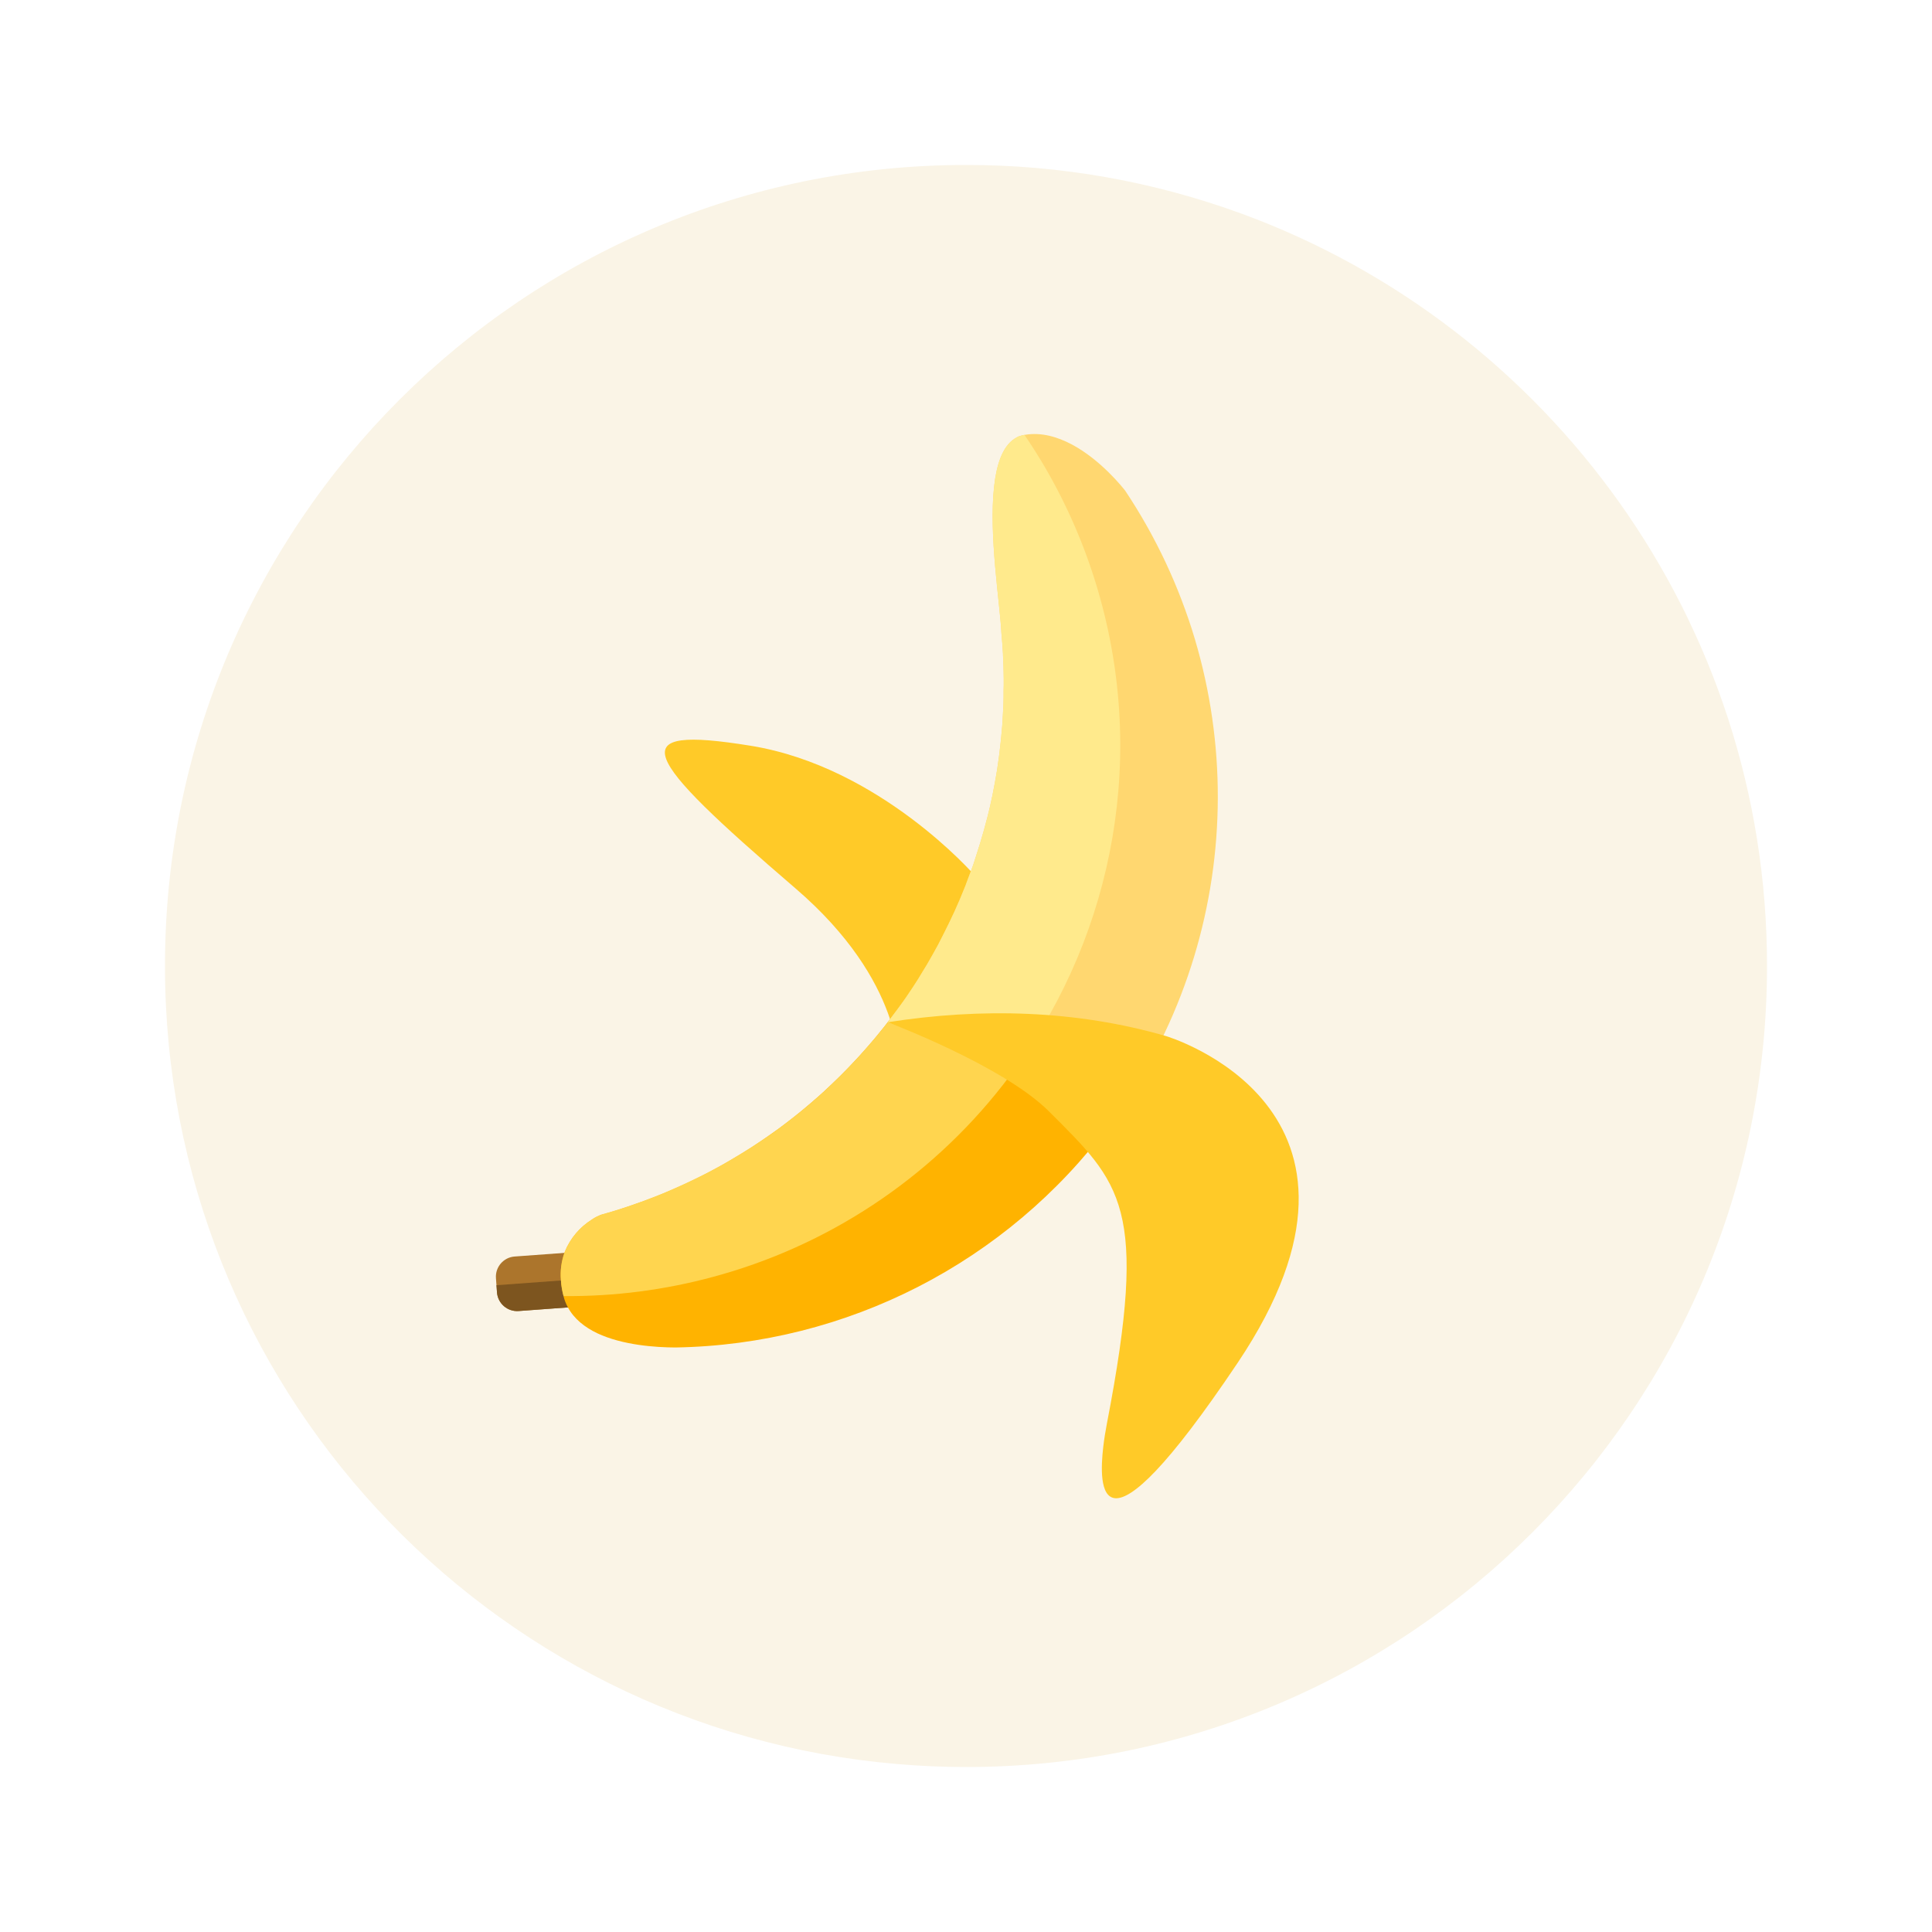
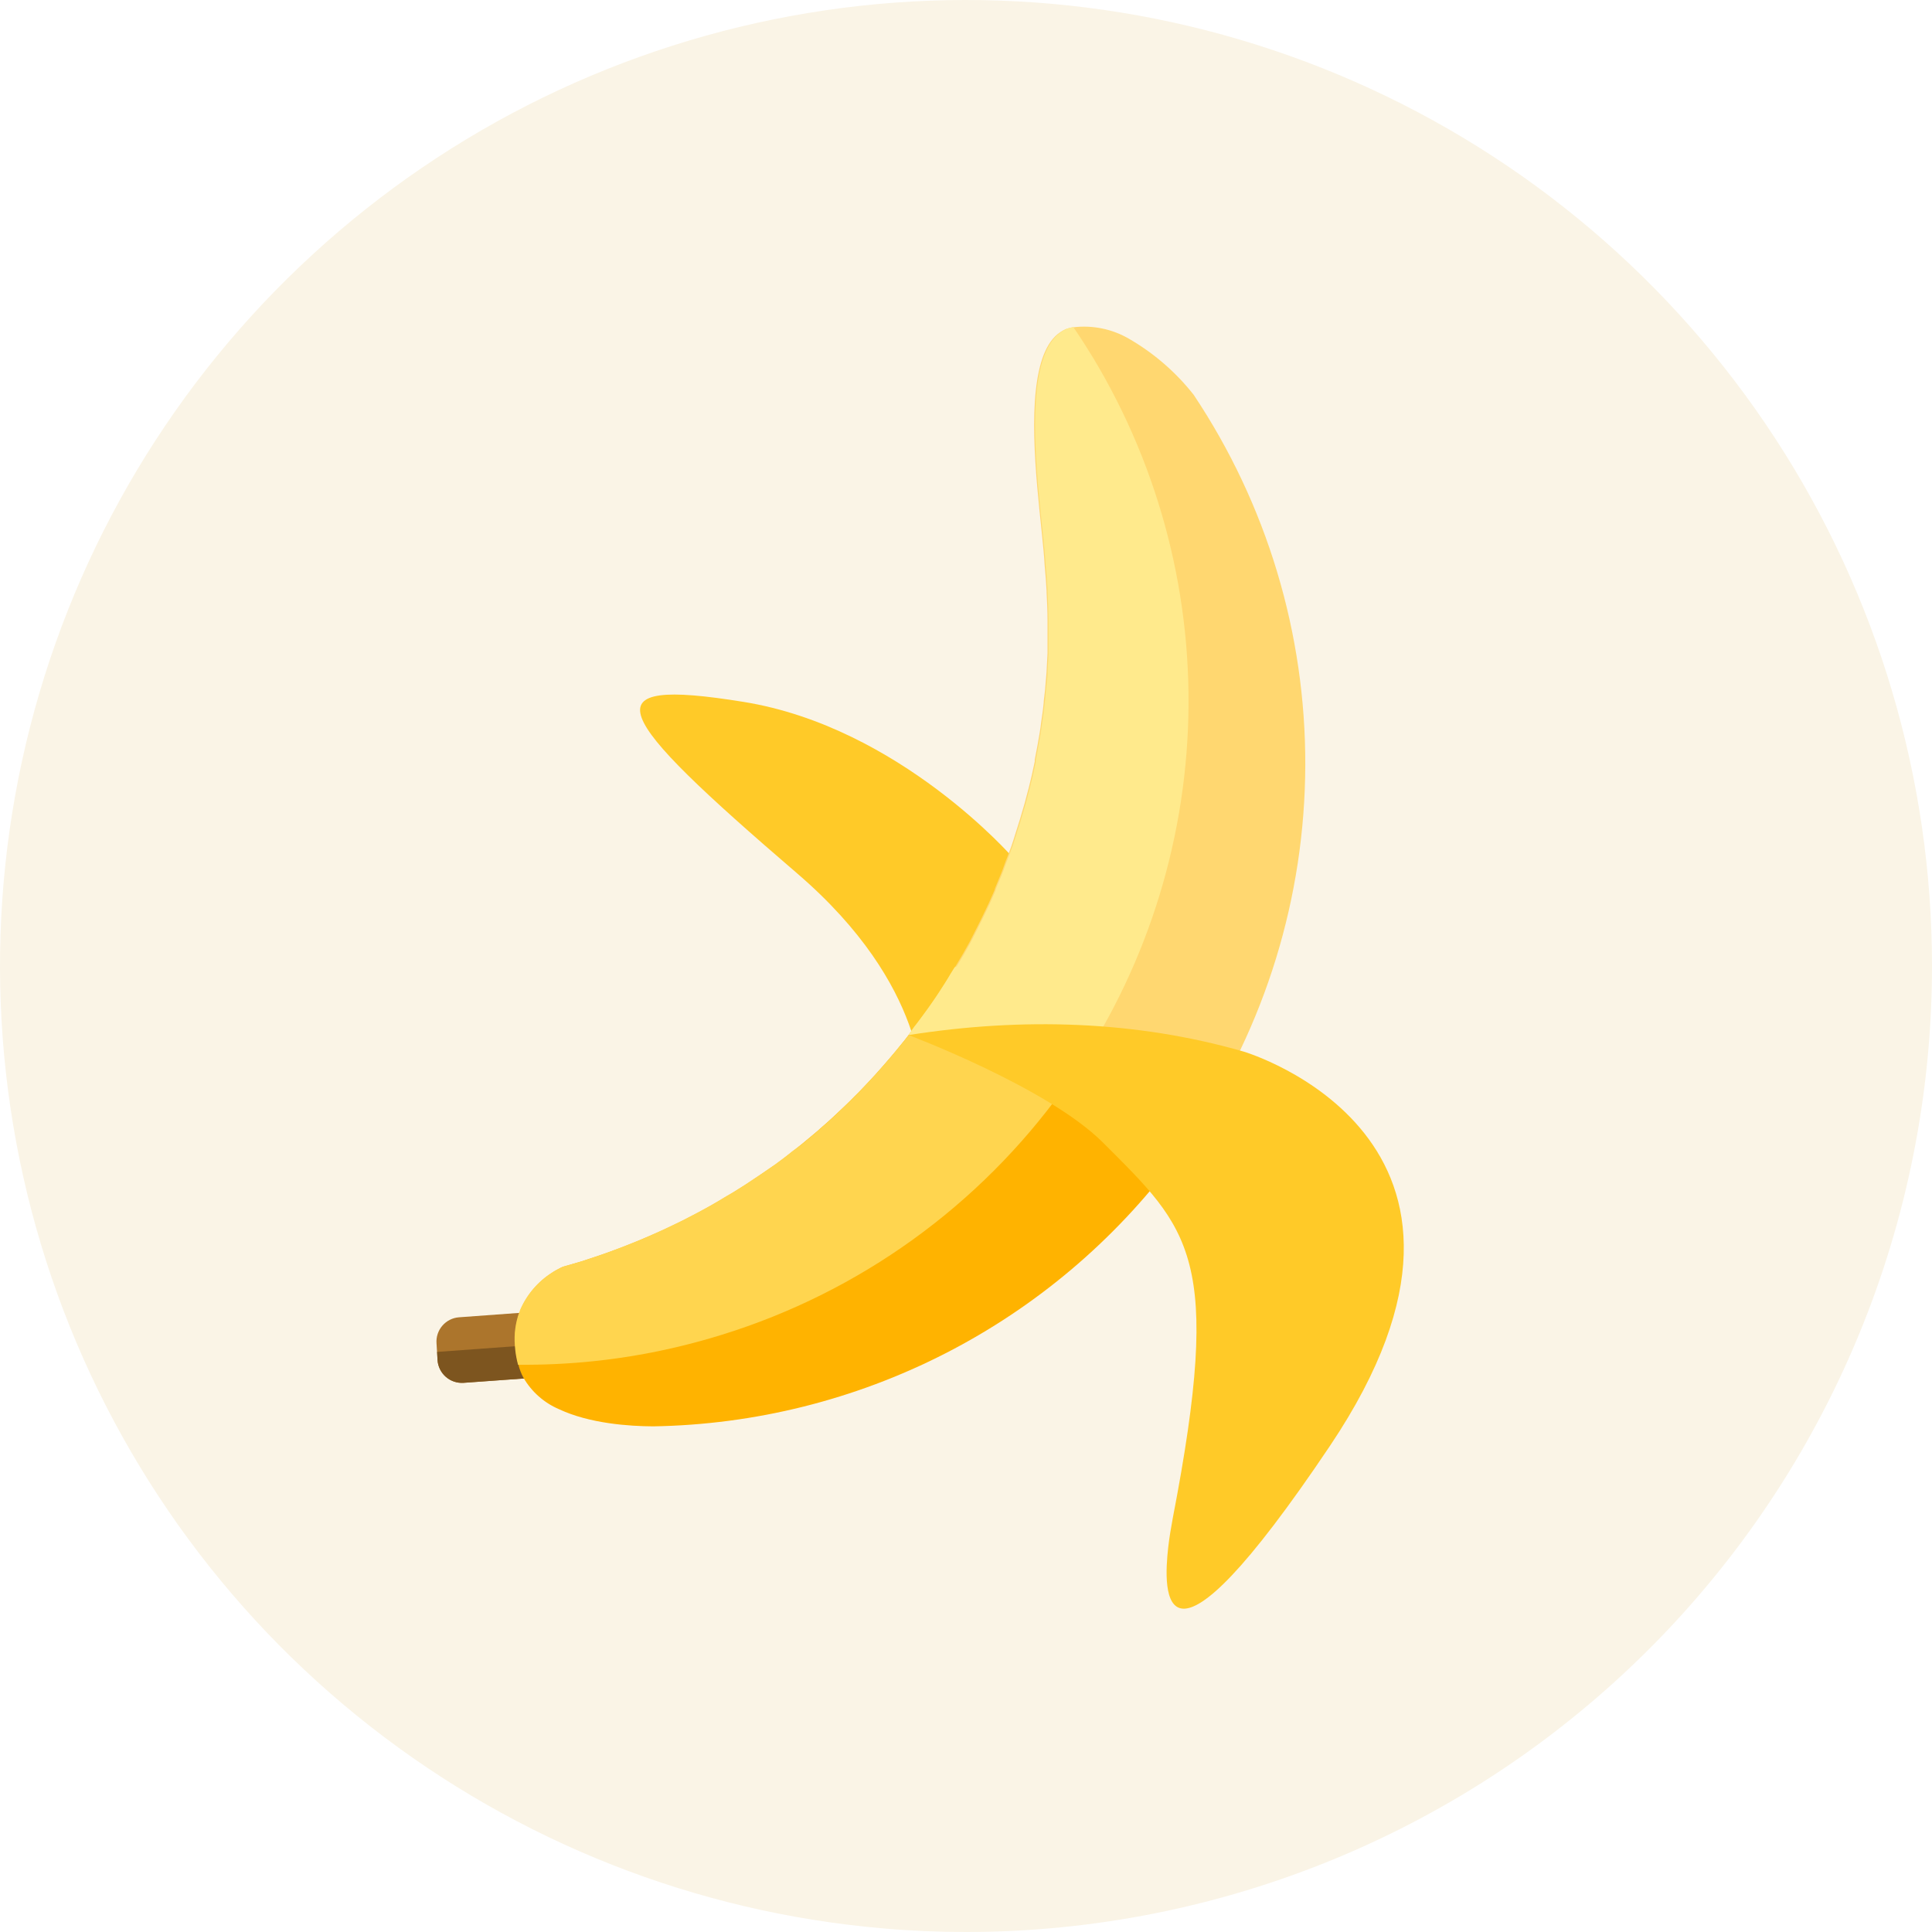
- <svg xmlns="http://www.w3.org/2000/svg" id="Capa_1" data-name="Capa 1" viewBox="0 0 1080 1080">
-   <defs>
-     <style>.cls-1{fill:#faf4e6;}.cls-2{fill:#ffca28;}.cls-3{fill:#ac752c;}.cls-4{fill:#7d551f;}.cls-5{fill:#ffb300;}.cls-6{fill:#ffd54f;}.cls-7{fill:#ffd770;}.cls-8{fill:#ffea8c;}</style>
-   </defs>
-   <path class="cls-1" d="M987.78,540c0,247.29-200.49,447.78-447.78,447.78-12.91,0-25.74-.58-38.41-1.67C272.25,966.65,92.22,774.37,92.22,540,92.22,292.71,292.71,92.22,540,92.22a446.64,446.64,0,0,1,154.38,27.33C865.61,182.44,987.78,347,987.78,540Z" />
-   <path class="cls-2" d="M502.27,596.65s3.37-47.68-57.63-100.07c-87.19-74.88-97.19-91.41-24.9-79.68s124.92,72.26,124.92,72.26" />
-   <path class="cls-3" d="M350.05,728.45,347.82,698l-60.13,4.4a11.31,11.31,0,0,0-10.45,12.1l.58,7.93a11.3,11.3,0,0,0,12.1,10.44Z" />
-   <path class="cls-4" d="M350.05,728.45l-1.11-15.23-71.41,5.22.29,4a11.3,11.3,0,0,0,12.1,10.44Z" />
-   <path class="cls-5" d="M615.77,624.31c-10.66-11.47-22.42-20.39-35.73-28.61-12.73-7.85-26.49-14.08-39.92-20.64-11.85-5.78-22.63-12.39-35.55-14.92-.59.83-1.16,1.68-1.76,2.5s-1.24,1.65-1.84,2.47c-1.31,1.88-2.73,3.75-4.19,5.62-.19.23-.34.49-.53.71-.6.79-1.2,1.58-1.83,2.36s-1.35,1.65-2,2.47c-1.42,1.84-2.92,3.64-4.45,5.4q-6.75,8-14.16,15.61c-.82.87-1.65,1.69-2.47,2.51-1.31,1.35-2.66,2.7-4.05,4-1,1-1.94,1.91-2.92,2.81s-1.94,1.84-2.92,2.74c-.18.18-.45.41-.63.6-1.5,1.38-3,2.77-4.57,4.08-.38.3-.71.63-1.09.93a22.67,22.67,0,0,1-1.83,1.61l-1.88,1.58c-1.57,1.31-3.11,2.66-4.72,3.93-2.21,1.83-4.53,3.63-6.85,5.39-1.83,1.39-3.71,2.85-5.62,4.2-.37.26-.71.52-1.05.75-1.57,1.12-3.1,2.21-4.68,3.29a.83.83,0,0,1-.15.11c-2.51,1.76-5.09,3.49-7.71,5.17-5.36,3.48-10.86,6.82-16.52,10a288.36,288.36,0,0,1-31.68,15.47c-4.65,2-9.36,3.82-14.16,5.54,0,0,0,0-.07,0-2.4.86-4.83,1.72-7.27,2.55-2.13.71-4.27,1.42-6.44,2.09-2.92.9-5.84,1.73-8.76,2.55l0,0s-.82.34-2.17,1c-.38.22-.83.48-1.31.71-.23.15-.45.3-.71.45s-.49.34-.75.49a38.16,38.16,0,0,0-15,17.75c-.08.22-.19.45-.26.71a36.36,36.36,0,0,0-2,15.47,44.19,44.19,0,0,0,1.47,8.87v0s0,0,0,.07a25.65,25.65,0,0,0,2.35,6c3.52,6.59,9.52,11.28,16.52,14.61,14.16,6.66,32.58,7.9,43.67,7.94A308.58,308.58,0,0,0,620,629C618.62,627.46,617.24,625.9,615.77,624.31Z" />
-   <path class="cls-6" d="M540.12,575.06c-11.85-5.78-22.63-12.39-35.55-14.92-.59.83-1.16,1.68-1.76,2.5s-1.24,1.65-1.84,2.47-1.24,1.65-1.87,2.48c-.75,1-1.54,2.09-2.32,3.14-.19.23-.34.49-.53.71-.6.79-1.2,1.58-1.83,2.36s-1.35,1.65-2,2.47-1.38,1.65-2.09,2.51-1.58,2-2.36,2.89c-1.38,1.64-2.81,3.23-4.23,4.84-.26.3-.52.6-.79.89-.68.75-1.35,1.53-2,2.28-1.5,1.65-3,3.29-4.58,4.9-.85.9-1.67,1.82-2.54,2.7s-1.65,1.69-2.47,2.51c-1.35,1.35-2.7,2.66-4.05,4-1,.94-1.94,1.88-2.92,2.81s-1.94,1.84-2.92,2.74c-.18.18-.45.41-.63.6-1.5,1.38-3,2.73-4.57,4.08-.38.3-.71.63-1.09.93l-1.83,1.61-1.88,1.58c-1.57,1.31-3.11,2.66-4.72,3.93-1.46,1.16-2.88,2.25-4.3,3.37-.83.67-1.69,1.35-2.55,2-1.83,1.39-3.71,2.85-5.62,4.2-.37.26-.71.52-1.05.75-1.57,1.12-3.1,2.21-4.68,3.29a.83.83,0,0,1-.15.11c-1.23.86-2.47,1.65-3.74,2.48s-2.66,1.79-4,2.69c-1.91,1.24-3.86,2.4-5.77,3.6l-3.15,1.87c-2.5,1.54-5.05,3-7.6,4.49-1.76.94-3.44,1.88-5.17,2.81-2.62,1.39-5.2,2.74-7.79,4-1.76.86-3.55,1.72-5.35,2.58-2.66,1.27-5.39,2.55-8.17,3.75-1.76.75-3.44,1.53-5.2,2.28-3.07,1.27-6.14,2.51-9.25,3.67l-3.56,1.35c-.45.19-.94.34-1.35.52,0,0,0,0-.07,0-2.4.86-4.83,1.72-7.27,2.55-2.13.71-4.3,1.42-6.44,2.09-2.92.9-5.84,1.73-8.76,2.55l0,0s-.82.34-2.17,1c-.38.22-.83.48-1.31.71-.23.15-.45.3-.71.45s-.49.34-.75.49a38.16,38.16,0,0,0-15,17.75c-.08.22-.19.45-.26.71a36.36,36.36,0,0,0-2,15.47,44.19,44.19,0,0,0,1.47,8.87h.52a309.16,309.16,0,0,0,83.1-10.75c3.67-1,7.34-2.06,11-3.18A306.79,306.79,0,0,0,568,596.65c1.34-1.86,2.61-3.78,3.9-5.67C561.52,585.25,550.73,580.24,540.12,575.06Z" />
-   <path class="cls-7" d="M628,617.77l-60-21.12-71.72-25.21c.19-.22.34-.48.53-.71.78-1.05,1.57-2.1,2.32-3.14.63-.83,1.23-1.65,1.87-2.48s1.24-1.64,1.83-2.47c1.58-2.13,3.11-4.3,4.61-6.51,1-1.43,1.91-2.89,2.89-4.31,1.87-2.88,3.74-5.77,5.46-8.73.64-1,1.24-2,1.84-3,.19-.3.37-.59.56-.93,1-1.8,2-3.56,3.07-5.36s2.1-3.82,3.15-5.69c1.16-2.21,2.28-4.46,3.4-6.67.94-1.87,1.88-3.74,2.78-5.61s1.91-4.05,2.88-6.07c.3-.67.6-1.31.86-1.95.6-1.35,1.2-2.69,1.76-4a1.2,1.2,0,0,0,.15-.3c.82-2,1.69-3.93,2.47-6,.19-.45.41-.9.56-1.35l.45-1.12c.53-1.42,1-2.81,1.54-4.19.45-1.13.9-2.29,1.31-3.41s.86-2.29,1.27-3.45l.3-.86c.23-.71.49-1.46.71-2.17s.49-1.46.72-2.25c1.61-4.9,3.1-9.81,4.49-14.79.67-2.51,1.35-5,2-7.49.94-3.6,1.77-7.19,2.51-10.86l.27-1.12c0-.3.11-.6.15-.9.86-4.2,1.61-8.47,2.32-12.7.22-1.42.45-2.88.63-4.31s.38-2.84.6-4.3c.23-1.69.42-3.37.6-5.1.12-1,.23-2.06.34-3.1.23-1.84.37-3.71.52-5.58.19-1.69.3-3.38.42-5.06.18-3,.33-5.92.48-8.91.08-1.5.12-3,.12-4.57,0-.56,0-1.16,0-1.69a12.35,12.35,0,0,0,0-1.72c0-1.12,0-2.28.08-3.41,0-1.31,0-2.62,0-3.89,0-4.35-.19-8.65-.41-13,0-.22,0-.45,0-.67-.23-3.94-.53-7.91-.9-11.87l0-.15c-.83-16.33-7.08-54.5-4.08-81.42,1.34-12.32,4.64-22.32,11.31-26.78a13.41,13.41,0,0,1,2.62-1.46s.07,0,.07,0a21.7,21.7,0,0,1,3-.78l0,0a.21.21,0,0,1,.15,0c9.21-1.57,18.24,1.09,26.33,5.39,16.29,8.69,28.5,24.16,29.81,25.84a308.4,308.4,0,0,1-1,343.54Z" />
-   <path class="cls-8" d="M568,596.65c54.6-75.88,74.15-175.53,44.23-271.67a308.73,308.73,0,0,0-30.15-67.26c-1.83-3-3.74-6.07-5.65-9-1.2-1.91-2.51-3.78-3.75-5.61a21.7,21.7,0,0,0-3,.78s0,0-.07,0a13.41,13.41,0,0,0-2.62,1.46c-6.67,4.46-10,14.46-11.31,26.78-3,26.92,3.25,65.09,4.08,81.42l0,.15q.56,6,.9,11.87c0,.22,0,.45,0,.67.22,4.35.37,8.65.41,13,0,.37,0,.82,0,1.2v2.69c0,1.12,0,2.29-.08,3.41a12.35,12.35,0,0,1,0,1.72c0,.53,0,1.13,0,1.69,0,1.53,0,3.07-.12,4.57-.15,3-.3,6-.48,8.91-.12,1.69-.23,3.37-.42,5.06-.15,1.87-.33,3.74-.52,5.58-.11,1-.22,2.06-.34,3.1-.18,1.73-.37,3.41-.6,5.1-.22,1.46-.41,2.88-.6,4.3s-.41,2.89-.63,4.31c-.71,4.23-1.46,8.5-2.32,12.7,0,.3-.12.6-.15.9l-.27,1.12c-.74,3.67-1.57,7.26-2.5,10.86-.64,2.51-1.32,5-2,7.49-1.39,5-2.88,9.89-4.49,14.79-.23.79-.45,1.5-.72,2.25s-.48,1.46-.71,2.17l-.3.86c-.41,1.16-.82,2.29-1.27,3.45s-.86,2.28-1.31,3.41c-.53,1.38-1,2.77-1.54,4.19l-.45,1.12c-.15.45-.37.9-.56,1.35-.78,2-1.65,4-2.47,6a1.05,1.05,0,0,1-.15.3c-.56,1.35-1.16,2.69-1.76,4-.26.64-.56,1.28-.86,1.95-1,2-1.91,4.08-2.88,6.07s-1.84,3.74-2.78,5.61c-1.12,2.21-2.24,4.46-3.4,6.67-1,1.87-2.1,3.75-3.15,5.69s-2.06,3.56-3.07,5.36c-.19.34-.37.64-.56.93-.6,1-1.2,2-1.84,3-1.72,3-3.59,5.85-5.46,8.73-1,1.42-1.91,2.88-2.89,4.31-1.5,2.21-3,4.38-4.61,6.51-.59.83-1.23,1.65-1.83,2.47s-1.24,1.65-1.87,2.48c-.75,1-1.54,2.09-2.32,3.14-.19.23-.34.49-.53.71Z" />
-   <path class="cls-2" d="M496.24,571.45s64.5,24.2,90.14,49.83c40.36,40.37,55.86,52.77,32.41,174.37-.86,4.44-1.58,8.9-2.09,13.39-2.28,20.22-4.5,71.45,75.1-47.13,95.74-142.64-40.06-182.76-40.06-182.76C601.85,564.73,548.85,563.17,496.24,571.45Z" />
+ <svg xmlns="http://www.w3.org/2000/svg" width="36" height="36" viewBox="0 0 36 36" fill="none">
+   <path d="M36 18C36 22.774 34.104 27.352 30.728 30.728C27.352 34.104 22.774 36 18 36C17.481 36 16.966 35.978 16.457 35.933C12.976 35.634 9.657 34.327 6.905 32.173C4.153 30.02 2.088 27.111 0.961 23.804C-0.165 20.496 -0.305 16.932 0.56 13.546C1.424 10.161 3.255 7.1 5.83 4.738C8.405 2.375 11.611 0.813 15.059 0.242C18.506 -0.329 22.045 0.116 25.244 1.522C28.443 2.928 31.163 5.235 33.073 8.161C34.983 11.087 36 14.506 36 18Z" fill="#FAF4E6" />
+   <path d="M17.172 20.299C17.172 20.299 17.308 18.384 14.859 16.279C11.356 13.27 10.954 12.609 13.857 13.079C16.761 13.549 18.875 15.982 18.875 15.982" fill="#FFCA28" />
+   <path d="M11.058 25.593L10.969 24.369L8.552 24.546C8.432 24.555 8.321 24.611 8.242 24.703C8.164 24.794 8.125 24.912 8.134 25.032L8.153 25.347C8.162 25.467 8.218 25.578 8.309 25.657C8.4 25.736 8.518 25.775 8.638 25.767L11.058 25.593Z" fill="#AC752C" />
+   <path d="M11.057 25.593L11.012 24.982L8.145 25.191L8.153 25.347C8.162 25.467 8.218 25.578 8.309 25.657C8.4 25.736 8.518 25.775 8.638 25.767L11.057 25.593Z" fill="#7D551F" />
+   <path d="M21.731 21.41C21.308 20.963 20.825 20.576 20.296 20.262C19.782 19.946 19.232 19.695 18.693 19.432C18.216 19.199 17.783 18.935 17.264 18.833L17.193 18.933C17.169 18.967 17.143 18.999 17.12 19.032C17.067 19.108 17.01 19.183 16.952 19.259L16.93 19.287L16.857 19.382C16.831 19.415 16.803 19.447 16.776 19.481C16.718 19.555 16.658 19.627 16.596 19.698C16.416 19.912 16.226 20.122 16.028 20.325C15.995 20.36 15.961 20.393 15.928 20.425C15.875 20.48 15.821 20.534 15.766 20.586L15.649 20.697C15.609 20.736 15.571 20.772 15.531 20.808L15.505 20.832C15.446 20.887 15.384 20.943 15.322 20.995L15.279 21.033C15.255 21.056 15.231 21.078 15.205 21.098L15.13 21.161C15.066 21.214 15.002 21.268 14.94 21.319C14.851 21.392 14.758 21.466 14.665 21.536C14.572 21.607 14.516 21.651 14.439 21.705L14.396 21.734L14.209 21.863C14.109 21.933 14.005 22.003 13.899 22.07C13.685 22.209 13.464 22.343 13.236 22.47C12.825 22.703 12.4 22.91 11.963 23.091C11.777 23.171 11.587 23.245 11.395 23.314C11.299 23.349 11.201 23.384 11.104 23.416C11.006 23.448 10.933 23.474 10.847 23.501C10.729 23.537 10.612 23.57 10.495 23.603C10.465 23.616 10.436 23.63 10.407 23.646C10.392 23.655 10.374 23.665 10.355 23.674L10.325 23.692L10.296 23.711C10.025 23.881 9.815 24.13 9.692 24.424C9.692 24.433 9.692 24.442 9.682 24.453C9.61 24.652 9.582 24.864 9.601 25.074C9.608 25.195 9.628 25.314 9.66 25.43C9.681 25.514 9.712 25.596 9.754 25.672C9.905 25.934 10.139 26.14 10.418 26.259C10.986 26.526 11.726 26.576 12.171 26.578C14.066 26.547 15.927 26.082 17.614 25.219C19.3 24.356 20.766 23.117 21.899 21.599C21.845 21.538 21.79 21.475 21.731 21.41Z" fill="#FFB300" />
+   <path d="M18.688 19.437C18.211 19.204 17.778 18.94 17.259 18.838L17.188 18.939C17.164 18.972 17.138 19.004 17.115 19.038C17.092 19.071 17.065 19.104 17.039 19.136C17.014 19.169 16.978 19.221 16.947 19.265L16.925 19.293L16.852 19.388C16.826 19.422 16.798 19.454 16.771 19.487C16.744 19.521 16.714 19.554 16.686 19.589L16.591 19.704C16.536 19.77 16.478 19.833 16.421 19.898C16.411 19.91 16.401 19.923 16.389 19.934L16.308 20.026C16.248 20.092 16.188 20.154 16.125 20.223L16.023 20.331C15.99 20.366 15.956 20.4 15.923 20.431C15.869 20.487 15.815 20.539 15.761 20.592L15.644 20.704C15.604 20.742 15.566 20.778 15.526 20.814L15.5 20.839C15.441 20.894 15.379 20.948 15.316 21.002L15.274 21.039L15.2 21.105L15.125 21.168C15.061 21.22 14.996 21.274 14.935 21.326L14.761 21.454L14.66 21.536C14.585 21.591 14.511 21.651 14.434 21.705L14.391 21.734L14.204 21.863C14.155 21.897 14.105 21.928 14.054 21.962L13.894 22.07C13.817 22.12 13.74 22.166 13.663 22.215L13.534 22.289C13.434 22.351 13.332 22.411 13.23 22.47L13.022 22.583L12.71 22.745L12.494 22.849C12.387 22.901 12.278 22.951 12.166 23L11.957 23.091C11.828 23.142 11.71 23.192 11.586 23.239L11.443 23.293C11.425 23.3 11.405 23.307 11.389 23.314C11.293 23.349 11.195 23.384 11.097 23.416L10.841 23.501C10.722 23.537 10.605 23.57 10.488 23.603C10.459 23.616 10.429 23.63 10.401 23.646C10.386 23.655 10.368 23.665 10.348 23.674L10.319 23.692L10.289 23.711C10.019 23.881 9.808 24.13 9.685 24.424C9.685 24.433 9.685 24.442 9.675 24.453C9.604 24.652 9.576 24.864 9.594 25.074C9.602 25.195 9.622 25.314 9.653 25.43H9.674C10.133 25.434 10.592 25.412 11.049 25.365C11.712 25.297 12.368 25.174 13.012 24.999C13.159 24.96 13.307 24.916 13.455 24.87C16.018 24.076 18.252 22.466 19.817 20.286C19.871 20.212 19.922 20.135 19.974 20.059C19.552 19.842 19.118 19.64 18.688 19.437Z" fill="#FFD54F" />
+   <path d="M22.221 21.147L19.811 20.299L16.93 19.287L16.952 19.259C16.983 19.216 17.015 19.174 17.044 19.13C17.074 19.086 17.095 19.064 17.12 19.031C17.146 18.998 17.169 18.966 17.194 18.932C17.257 18.846 17.319 18.761 17.378 18.675C17.418 18.619 17.456 18.56 17.494 18.503C17.57 18.386 17.645 18.271 17.714 18.152C17.739 18.113 17.764 18.073 17.788 18.033L17.81 17.996L17.939 17.78C17.982 17.703 18.024 17.627 18.067 17.552L18.203 17.284C18.241 17.209 18.279 17.134 18.315 17.058C18.351 16.982 18.391 16.896 18.431 16.815C18.442 16.788 18.455 16.762 18.465 16.737C18.49 16.683 18.513 16.629 18.536 16.573V16.562C18.568 16.482 18.603 16.404 18.635 16.323C18.643 16.305 18.651 16.287 18.657 16.269L18.675 16.224C18.697 16.166 18.716 16.111 18.736 16.054C18.757 15.998 18.774 15.963 18.789 15.918C18.805 15.873 18.824 15.826 18.841 15.78L18.853 15.745C18.862 15.716 18.873 15.687 18.882 15.657C18.891 15.628 18.901 15.6 18.91 15.568C18.974 15.37 19.035 15.173 19.091 14.974C19.118 14.873 19.145 14.774 19.171 14.672C19.208 14.528 19.241 14.384 19.271 14.236L19.281 14.192C19.281 14.179 19.281 14.167 19.281 14.156C19.316 13.986 19.346 13.815 19.375 13.642C19.384 13.584 19.393 13.526 19.399 13.468C19.406 13.411 19.415 13.354 19.424 13.295C19.433 13.236 19.441 13.166 19.448 13.091C19.448 13.048 19.457 13.008 19.461 12.962C19.471 12.889 19.477 12.813 19.483 12.737C19.489 12.662 19.494 12.609 19.5 12.534C19.507 12.416 19.512 12.297 19.519 12.177C19.519 12.117 19.519 12.049 19.519 11.993C19.519 11.97 19.519 11.947 19.519 11.925C19.52 11.902 19.52 11.879 19.519 11.856C19.519 11.811 19.519 11.765 19.519 11.72C19.519 11.675 19.519 11.614 19.519 11.563C19.519 11.388 19.511 11.216 19.502 11.041C19.502 11.032 19.502 11.023 19.502 11.014C19.493 10.856 19.482 10.697 19.466 10.537C19.433 9.88 19.182 8.352 19.302 7.266C19.357 6.771 19.489 6.366 19.757 6.19C19.79 6.167 19.825 6.147 19.862 6.131C19.901 6.118 19.941 6.108 19.981 6.1H19.988C20.355 6.053 20.727 6.129 21.045 6.317C21.506 6.585 21.912 6.937 22.242 7.356C23.606 9.4 24.33 11.804 24.322 14.261C24.315 16.718 23.577 19.117 22.201 21.154L22.221 21.147Z" fill="#FFD770" />
+   <path d="M19.811 20.299C21.227 18.334 22.035 15.996 22.136 13.575C22.237 11.155 21.625 8.758 20.377 6.681C20.303 6.56 20.227 6.438 20.15 6.319C20.101 6.243 20.048 6.167 19.999 6.094C19.959 6.101 19.919 6.112 19.88 6.125C19.843 6.141 19.808 6.161 19.775 6.184C19.507 6.362 19.375 6.765 19.32 7.259C19.2 8.341 19.448 9.874 19.484 10.53C19.5 10.691 19.511 10.85 19.52 11.008C19.52 11.017 19.52 11.026 19.52 11.035C19.529 11.21 19.536 11.382 19.537 11.557C19.537 11.572 19.537 11.59 19.537 11.604V11.729C19.537 11.774 19.537 11.82 19.537 11.865C19.538 11.888 19.538 11.911 19.537 11.934C19.537 11.956 19.537 11.979 19.537 12.002C19.537 12.064 19.537 12.131 19.537 12.186C19.53 12.306 19.525 12.425 19.518 12.543C19.518 12.611 19.509 12.68 19.501 12.746C19.493 12.813 19.487 12.898 19.479 12.971C19.479 13.014 19.47 13.053 19.466 13.1C19.459 13.169 19.451 13.237 19.442 13.304C19.433 13.371 19.425 13.421 19.417 13.477C19.41 13.534 19.402 13.593 19.393 13.651C19.363 13.82 19.334 13.991 19.299 14.165C19.299 14.176 19.299 14.188 19.299 14.201L19.289 14.246C19.259 14.393 19.226 14.537 19.189 14.681C19.163 14.783 19.136 14.882 19.109 14.983C19.052 15.182 18.992 15.38 18.928 15.576C18.919 15.609 18.91 15.637 18.9 15.666C18.889 15.696 18.88 15.726 18.871 15.754L18.858 15.789C18.842 15.835 18.825 15.881 18.807 15.927C18.789 15.973 18.773 16.018 18.755 16.063C18.736 16.108 18.715 16.175 18.693 16.233L18.675 16.278C18.669 16.296 18.661 16.314 18.653 16.332C18.621 16.413 18.586 16.491 18.554 16.571V16.582C18.531 16.638 18.508 16.692 18.483 16.746C18.473 16.771 18.46 16.797 18.449 16.824C18.409 16.905 18.372 16.987 18.333 17.067C18.295 17.146 18.259 17.218 18.221 17.293L18.085 17.561C18.042 17.636 18 17.712 17.957 17.789L17.828 18.005L17.788 18.024C17.764 18.064 17.739 18.104 17.714 18.143C17.645 18.262 17.57 18.377 17.494 18.494C17.456 18.551 17.418 18.61 17.378 18.666C17.319 18.752 17.257 18.838 17.194 18.923C17.169 18.957 17.143 18.989 17.12 19.022C17.097 19.056 17.07 19.089 17.044 19.121C17.019 19.153 16.983 19.206 16.952 19.25L16.93 19.278L19.811 20.299Z" fill="#FFEA8C" />
+   <path d="M16.93 19.287C16.93 19.287 19.52 20.259 20.55 21.288C22.172 22.91 22.795 23.408 21.852 28.293C21.819 28.471 21.789 28.65 21.768 28.831C21.677 29.643 21.587 31.701 24.785 26.937C28.63 21.207 23.177 19.596 23.177 19.596C21.172 19.017 19.044 18.954 16.93 19.287Z" fill="#FFCA28" />
</svg>
